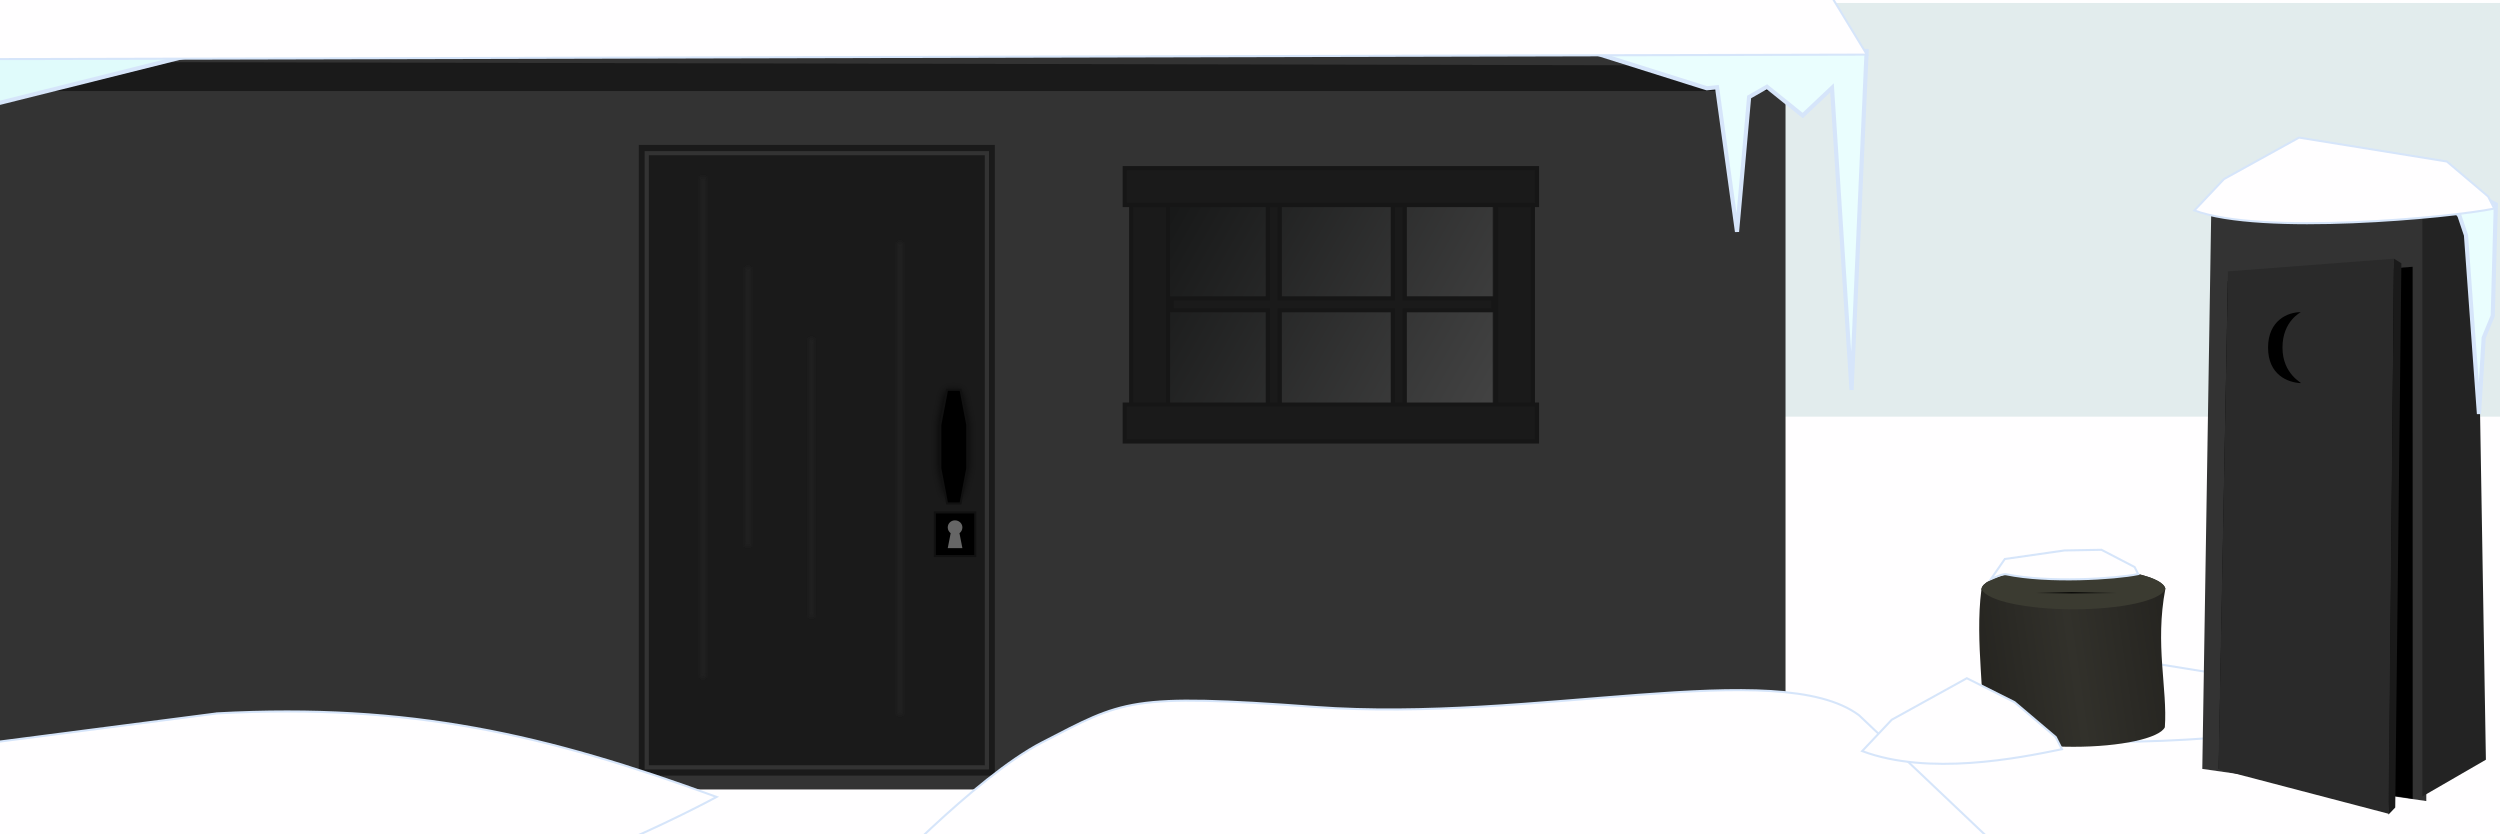
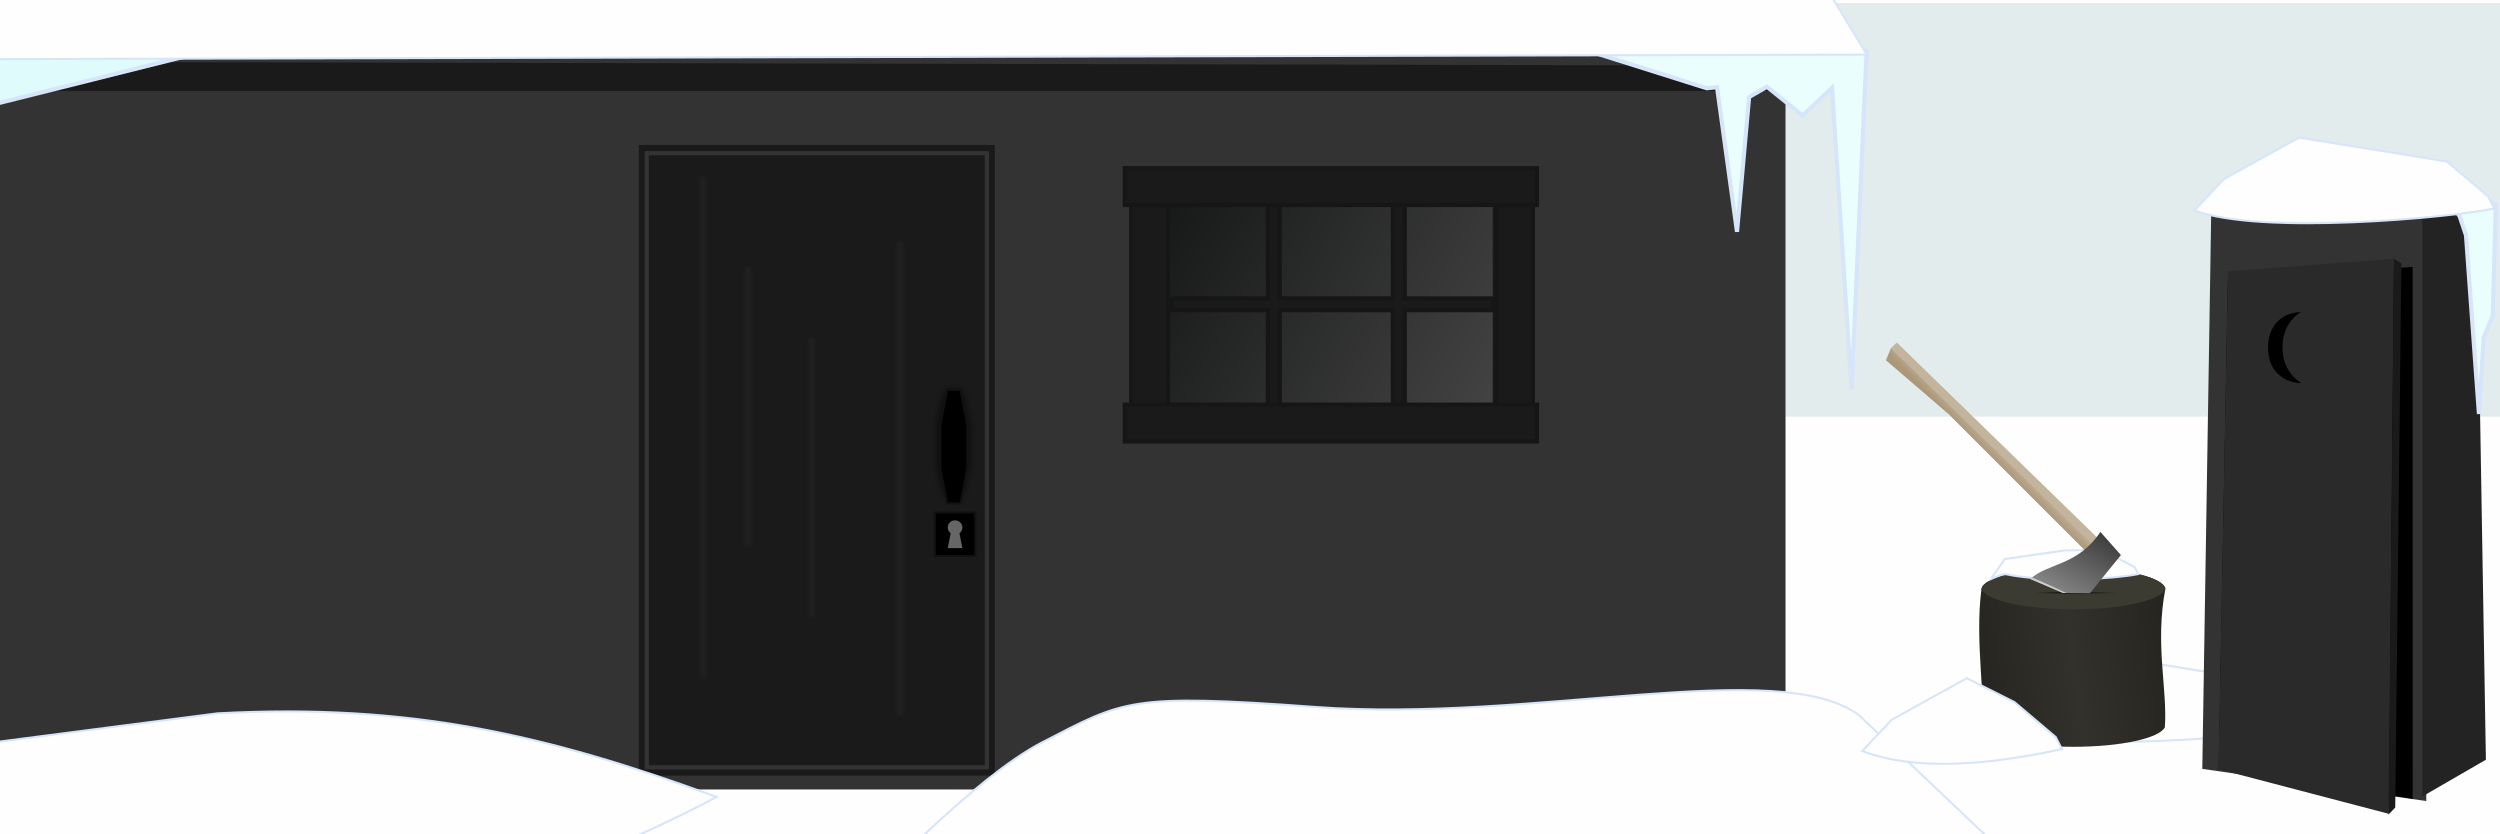
<svg xmlns="http://www.w3.org/2000/svg" xmlns:xlink="http://www.w3.org/1999/xlink" width="1200" height="400" id="svg2" version="1.1">
  <defs id="defs4">
    <linearGradient id="linearGradient6869">
      <stop style="stop-color:#ac9777;stop-opacity:1;" offset="0" id="stop6871" />
      <stop style="stop-color:#ac9777;stop-opacity:0.274" offset="1" id="stop6873" />
    </linearGradient>
    <linearGradient id="linearGradient6842">
      <stop style="stop-color:#000000;stop-opacity:0" offset="0" id="stop6844" />
      <stop id="stop6850" offset="0.444" style="stop-color:#000000;stop-opacity:1" />
      <stop style="stop-color:#000000;stop-opacity:0;" offset="1" id="stop6846" />
    </linearGradient>
    <linearGradient id="linearGradient6830">
      <stop style="stop-color:#818181;stop-opacity:1;" offset="0" id="stop6832" />
      <stop style="stop-color:#333333;stop-opacity:1" offset="1" id="stop6834" />
    </linearGradient>
    <linearGradient id="linearGradient6811">
      <stop style="stop-color:#252420;stop-opacity:1;" offset="0" id="stop6813" />
      <stop id="stop6819" offset="0.502" style="stop-color:#32312b;stop-opacity:1" />
      <stop style="stop-color:#252420;stop-opacity:1" offset="1" id="stop6815" />
    </linearGradient>
    <linearGradient id="linearGradient5033">
      <stop style="stop-color:#161717;stop-opacity:1" offset="0" id="stop5035" />
      <stop style="stop-color:#454545;stop-opacity:1" offset="1" id="stop5037" />
    </linearGradient>
    <linearGradient xlink:href="#linearGradient5033" id="linearGradient5039" x1="555" y1="98.5" x2="726" y2="196" gradientUnits="userSpaceOnUse" />
    <filter id="filter5269" x="-2.545" width="6.09" y="-0.011" height="1.022">
      <feGaussianBlur stdDeviation="1.06" id="feGaussianBlur5271" />
    </filter>
    <filter id="filter5273" x="-2.545" width="6.09" y="-0.019" height="1.038">
      <feGaussianBlur stdDeviation="1.06" id="feGaussianBlur5275" />
    </filter>
    <filter id="filter5277" x="-2.545" width="6.09" y="-0.019" height="1.038">
      <feGaussianBlur stdDeviation="1.06" id="feGaussianBlur5279" />
    </filter>
    <filter id="filter5281" x="-2.545" width="6.09" y="-0.011" height="1.021">
      <feGaussianBlur stdDeviation="1.06" id="feGaussianBlur5283" />
    </filter>
    <filter id="filter5318" x="-0.438" width="1.875" y="-0.102" height="1.204">
      <feGaussianBlur stdDeviation="1.459" id="feGaussianBlur5320" />
    </filter>
    <linearGradient xlink:href="#linearGradient6811" id="linearGradient6817" x1="892.569" y1="311.765" x2="989.172" y2="297.799" gradientUnits="userSpaceOnUse" gradientTransform="translate(53.03301,656.6048)" />
    <linearGradient xlink:href="#linearGradient6830" id="linearGradient6836" x1="987.5" y1="927.487" x2="1006.737" y2="894.167" gradientUnits="userSpaceOnUse" gradientTransform="translate(0,6.496544)" />
    <linearGradient xlink:href="#linearGradient6842" id="linearGradient6860" gradientUnits="userSpaceOnUse" x1="986.091" y1="278.709" x2="1009.983" y2="278.4" gradientTransform="matrix(1.628211,0,0,0.5714297,-628.4571,777.8357)" />
    <linearGradient xlink:href="#linearGradient6869" id="linearGradient6875" x1="977.561" y1="175.109" x2="977.561" y2="170.377" gradientUnits="userSpaceOnUse" gradientTransform="matrix(0.7071068,0.7071068,-0.7071068,0.7071068,396.8072,63.80639)" />
    <linearGradient xlink:href="#linearGradient6869-7" id="linearGradient6875-3" x1="977.561" y1="175.109" x2="977.561" y2="170.377" gradientUnits="userSpaceOnUse" gradientTransform="matrix(0.7071068,0.7071068,-0.7071068,0.7071068,-1346.663,-162.2959)" />
    <linearGradient id="linearGradient6869-7">
      <stop style="stop-color:#ac9777;stop-opacity:1;" offset="0" id="stop6871-1" />
      <stop style="stop-color:#ac9777;stop-opacity:0.274" offset="1" id="stop6873-0" />
    </linearGradient>
    <linearGradient xlink:href="#linearGradient6830-3" id="linearGradient6836-7" x1="987.5" y1="927.487" x2="1006.737" y2="894.167" gradientUnits="userSpaceOnUse" gradientTransform="translate(-906.2133,-809.9429)" />
    <linearGradient id="linearGradient6830-3">
      <stop style="stop-color:#818181;stop-opacity:1;" offset="0" id="stop6832-4" />
      <stop style="stop-color:#333333;stop-opacity:1" offset="1" id="stop6834-9" />
    </linearGradient>
    <linearGradient xlink:href="#linearGradient6830-3" id="linearGradient7001" gradientUnits="userSpaceOnUse" gradientTransform="translate(-1743.47,-219.6057)" x1="987.5" y1="927.487" x2="1006.737" y2="894.167" />
+     <linearGradient xlink:href="#linearGradient6830-3-8" id="linearGradient7001-8" gradientUnits="userSpaceOnUse" gradientTransform="translate(-1.386715,6.34345)" x1="987.5" y1="927.487" x2="1006.737" y2="894.167" />
+     <linearGradient id="linearGradient6830-3-8">
+       <stop style="stop-color:#818181;stop-opacity:1;" offset="0" id="stop6832-4-5" />
+       <stop style="stop-color:#333333;stop-opacity:1" offset="1" id="stop6834-9-7" />
+     </linearGradient>
+     <linearGradient xlink:href="#linearGradient6869-7-0" id="linearGradient6875-3-7" x1="977.561" y1="175.109" x2="977.561" y2="170.377" gradientUnits="userSpaceOnUse" gradientTransform="matrix(0.7071068,0.7071068,-0.7071068,0.7071068,395.4205,63.6533)" />
+     <linearGradient id="linearGradient6869-7-0">
+       <stop style="stop-color:#ac9777;stop-opacity:1;" offset="0" id="stop6871-1-8" />
+       <stop style="stop-color:#ac9777;stop-opacity:0.274" offset="1" id="stop6873-0-9" />
+     </linearGradient>
  </defs>
  <g id="layer1" transform="translate(0,-652.3622)">
    <rect style="fill:#a8c9ca;fill-opacity:1;stroke:none;stroke-width:2;stroke-linejoin:miter;stroke-miterlimit:4;stroke-opacity:1;stroke-dasharray:none" id="rect2987" width="1201.429" height="400" x="0" y="1.429" transform="translate(0,652.3622)" />
    <rect style="opacity:0.664;fill:#fffeff;fill-opacity:1;stroke:none" id="rect3780" width="1248.571" height="330.973" x="-5.572" y="643.791" />
    <rect style="fill:#fffeff;fill-opacity:1;stroke:none" id="rect3757" width="1292.857" height="240" x="-27.088" y="852.362" />
    <path id="path6821" d="m 1103.077,995.562 -19.796,-16.772 -70.962,-11.486 -36.045,19.923 -14.193,15.056 c 32.03,11.979 122.82,3.424 143.951,-0.904 z" style="fill:#fffeff;fill-opacity:1;stroke:#d6e5fa;stroke-width:1;stroke-linejoin:miter;stroke-miterlimit:4;stroke-opacity:1;stroke-dasharray:none" />
    <path style="fill:#333333;fill-opacity:1;stroke:none" d="m -20.441,678.325 877.494,0 0,352.98 -877.494,0 z" id="rect3782" />
    <path style="fill:#333333;fill-opacity:1;stroke:none" d="m 1061.502,747.004 103.119,2.205 0,287.66 -107.521,-15.438 z" id="rect3787" />
    <path id="path3790" d="m 1188.829,755.826 -26.095,-8.822 0,287.66 30.497,-17.644 z" style="fill:#232323;fill-opacity:1;stroke:none" />
    <path id="path5027" d="m 1069.363,787.279 88.695,-6.861 0.03,255.377 -93.126,-14.363 z" style="fill:#000000;fill-opacity:1;stroke:none" />
    <path style="fill:#333333;fill-opacity:1;stroke:none" d="m 27.567,474.848 737.607,4.909 130.484,204.169 -31.017,12.147 -885.589,0 -20.526,-14.111 z" id="rect3784" />
    <text xml:space="preserve" style="font-size:8px;font-style:normal;font-variant:normal;font-weight:normal;font-stretch:normal;line-height:125%;letter-spacing:0px;word-spacing:0px;fill:#000000;fill-opacity:1;stroke:none;font-family:Andalus;-inkscape-font-specification:Andalus" x="-188.066" y="-553.957" id="text3795" transform="translate(0,652.3622)">
      <tspan id="tspan3797" x="-188.066" y="-553.957" />
    </text>
    <path id="path3796" d="m 895.658,683.925 -31.017,12.147 -885.589,0 -20.526,-14.111 z" style="fill:#1a1a1a;fill-opacity:1;stroke:none" />
    <rect style="fill:#1a1a1a;fill-opacity:1;stroke:#333333;stroke-width:2;stroke-linejoin:miter;stroke-miterlimit:4;stroke-opacity:1;stroke-dasharray:none" id="rect3798" width="172.91" height="304.732" x="305.612" y="720.921" />
    <rect y="742.12" x="554.837" height="112.619" width="168.95" id="rect4308" style="fill:#1a1a1a;fill-opacity:1;stroke:#333333;stroke-width:2;stroke-linejoin:miter;stroke-miterlimit:4;stroke-opacity:1;stroke-dasharray:none" />
    <path style="fill:#e0fbfb;fill-opacity:1;stroke:#d6e5fa;stroke-width:2;stroke-linejoin:miter;stroke-miterlimit:4;stroke-opacity:1" d="m -37.983,677.806 133.418,0 -100.192,25.07 -4.602,45.252 -12.076,-52.701 -9.308,145.111 z" id="rect4310" />
    <path style="fill:#eafefe;fill-opacity:1;stroke:#d6e5fa;stroke-width:2;stroke-linejoin:miter;stroke-miterlimit:4;stroke-opacity:1" d="m 762.572,676.844 56.71,17.888 4.896,-0.511 9.588,69.407 5.814,-64.705 8.568,-4.907 17.135,13.8 14.075,-13.288 9.384,145.049 7.242,-162.732 -133.411,0 z" id="path4313" />
    <path id="path4317" d="M 782.194,491.634 761.582,476.498 32.467,471.261 16.821,482.598 -42.25,680.831 896.121,678.584 z" style="fill:#fffeff;fill-opacity:1;stroke:#d6e5fa;stroke-width:1;stroke-linejoin:miter;stroke-miterlimit:4;stroke-opacity:1;stroke-dasharray:none" />
    <path style="fill:#fffeff;fill-opacity:1;stroke:#d6e5fa;stroke-width:1;stroke-linejoin:miter;stroke-miterlimit:4;stroke-opacity:1;stroke-dasharray:none" d="M 104.259,994.784 -26.693,1011.766 -88.516,1065.21 c 0,0 180.355,10.637 276.022,19.871 54.508,5.262 156.461,-50.186 156.461,-50.186 -81.807,-29.941 -147.026,-45.044 -239.707,-40.112 z" id="path5013" />
    <path id="path5023" d="m 1069.435,782.622 79.683,-6.086 -2.448,266.471 -81.818,-21.439 z" style="fill:#2a2a2a;fill-opacity:1;stroke:none" />
    <path style="fill:#000000;fill-opacity:1;stroke:none" d="m 1095.588,819.225 c 0,13.023 9.896,17.091 8.751,17.038 -6.25,-0.285 -15.671,-4.015 -15.671,-17.038 0,-13.023 9.417,-17.038 15.671,-17.038 0.366,0 -8.751,4.015 -8.751,17.038 z" id="path5016" />
    <path id="path5019" d="m 1161.626,730.62 18.936,25.388 3.113,9.263 6.225,85.808 2.276,-36.615 4.345,-10.54 1.472,-53.446 z" style="fill:#eafefe;fill-opacity:1;stroke:#d6e5fa;stroke-width:2;stroke-linejoin:miter;stroke-miterlimit:4;stroke-opacity:1" />
    <path style="fill:#fffeff;fill-opacity:1;stroke:#d6e5fa;stroke-width:1;stroke-linejoin:miter;stroke-miterlimit:4;stroke-opacity:1;stroke-dasharray:none" d="m 1194.294,746.66 -19.796,-16.772 -70.962,-11.486 -36.045,19.923 -14.193,15.056 c 32.03,11.979 122.82,3.424 143.951,-0.904 z" id="path5021" />
    <path style="fill:#1a1a1a;fill-opacity:1;stroke:none" d="m 1152.663,778.737 -3.546,-2.201 -2.652,266.831 3.247,-3.399 z" id="path5025" />
    <path id="path5029" d="m 631.215,991.7 c -89.574,-6.561 -91.813,-3.156 -130.952,16.983 -32.229,16.584 -82.063,69.612 -82.063,69.612 165.079,25.685 468.346,19.985 542.703,-17.557 l -68.606,-65.094 c -38.526,-28.544 -155.995,3.754 -261.082,-3.944 z" style="fill:#fffeff;fill-opacity:1;stroke:#d6e5fa;stroke-width:1;stroke-linejoin:miter;stroke-miterlimit:4;stroke-opacity:1;stroke-dasharray:none" />
    <rect style="fill:url(#linearGradient5039);fill-opacity:1;stroke:none" id="rect5031" width="155" height="99" x="561.5" y="97" transform="translate(0,652.3622)" />
    <path style="fill:#1a1a1a;fill-opacity:1;stroke:#161616;stroke-width:2;stroke-linejoin:miter;stroke-miterlimit:4;stroke-opacity:1" d="m 608.562,97.75 0,45.469 -46.188,0 0,5.688 46.188,0 0,46.094 5.719,0 0,-46.094 54.281,0 0,46.094 5.719,0 0,-46.094 42.469,0 0,-5.688 -42.469,0 0,-45.469 -5.719,0 0,45.469 -54.281,0 0,-45.469 z" transform="translate(0,652.3622)" id="rect5041" />
    <path style="fill:#1a1a1a;fill-opacity:1;stroke:#333333;stroke-width:2;stroke-linejoin:miter;stroke-miterlimit:4;stroke-opacity:1" d="m 310.431,725.888 163.274,0 0,294.798 -163.274,0 z" id="rect5050" />
    <path style="font-size:medium;font-style:normal;font-variant:normal;font-weight:normal;font-stretch:normal;text-indent:0;text-align:start;text-decoration:none;line-height:normal;letter-spacing:normal;word-spacing:normal;text-transform:none;direction:ltr;block-progression:tb;writing-mode:lr-tb;text-anchor:start;baseline-shift:baseline;opacity:0.65;color:#000000;fill:#333333;fill-opacity:1;fill-rule:nonzero;stroke:none;stroke-width:1px;marker:none;visibility:visible;display:inline;overflow:visible;enable-background:accumulate;font-family:Sans;-inkscape-font-specification:Sans;filter:url(#filter5281)" d="m 337,737.362 0,240 1,0 0,-240 -1,0 z" id="path5053" />
    <path style="font-size:medium;font-style:normal;font-variant:normal;font-weight:normal;font-stretch:normal;text-indent:0;text-align:start;text-decoration:none;line-height:normal;letter-spacing:normal;word-spacing:normal;text-transform:none;direction:ltr;block-progression:tb;writing-mode:lr-tb;text-anchor:start;baseline-shift:baseline;opacity:0.65;color:#000000;fill:#333333;fill-opacity:1;fill-rule:nonzero;stroke:none;stroke-width:1px;marker:none;visibility:visible;display:inline;overflow:visible;enable-background:accumulate;font-family:Sans;-inkscape-font-specification:Sans;filter:url(#filter5269)" d="m 431.5,768.862 0,226.5 1,0 0,-226.5 -1,0 z" id="path5055" />
    <path style="font-size:medium;font-style:normal;font-variant:normal;font-weight:normal;font-stretch:normal;text-indent:0;text-align:start;text-decoration:none;line-height:normal;letter-spacing:normal;word-spacing:normal;text-transform:none;direction:ltr;block-progression:tb;writing-mode:lr-tb;text-anchor:start;baseline-shift:baseline;opacity:0.65;color:#000000;fill:#333333;fill-opacity:1;fill-rule:nonzero;stroke:none;stroke-width:1px;marker:none;visibility:visible;display:inline;overflow:visible;enable-background:accumulate;font-family:Sans;-inkscape-font-specification:Sans;filter:url(#filter5273)" d="m 389,814.862 0,133.5 1,0 0,-133.5 -1,0 z" id="path5057" />
    <path style="font-size:medium;font-style:normal;font-variant:normal;font-weight:normal;font-stretch:normal;text-indent:0;text-align:start;text-decoration:none;line-height:normal;letter-spacing:normal;word-spacing:normal;text-transform:none;direction:ltr;block-progression:tb;writing-mode:lr-tb;text-anchor:start;baseline-shift:baseline;opacity:0.65;color:#000000;fill:#333333;fill-opacity:1;fill-rule:nonzero;stroke:none;stroke-width:1px;marker:none;visibility:visible;display:inline;overflow:visible;enable-background:accumulate;font-family:Sans;-inkscape-font-specification:Sans;filter:url(#filter5277)" d="m 358.5,780.875 0,133.5 1,0 0,-133.5 -1,0 z" id="path5059" />
    <path id="path5308" d="m 457.875,853.987 4,0 2,9.719 0,13.188 -2,8.344 -4,0 -2,-8.344 0,-13.188 z" style="fill:#000000;fill-opacity:1;stroke:none;filter:url(#filter5318)" transform="matrix(1.617548,0,0,1.587308,-286.2447,-515.2907)" />
    <path style="fill:#000000;fill-opacity:1;stroke:#111111;stroke-width:1;stroke-linejoin:miter;stroke-miterlimit:4;stroke-opacity:1" d="m 454.592,839.457 6.47,0 3.235,16.816 0,20.933 -3.235,16.816 -6.47,0 -3.235,-16.816 0,-20.933 z" id="rect5305" />
    <path id="path5324" d="m 468.139,898.336 0,20.933 -19.411,0 0,-20.933 z" style="fill:#000000;fill-opacity:1;stroke:#111111;stroke-width:1;stroke-linejoin:miter;stroke-miterlimit:4;stroke-opacity:1" />
    <path style="fill:#666666;fill-opacity:1;stroke:none" d="m 458.387,902.13 c -1.942,0 -3.47,1.499 -3.47,3.405 0,1.118 0.567,2.13 1.407,2.761 l -1.407,7.178 7.033,0 -1.407,-7.178 c 0.84,-0.631 1.407,-1.643 1.407,-2.761 0,-1.906 -1.621,-3.405 -3.563,-3.405 z" id="path5326" />
    <path style="fill:#1a1a1a;fill-opacity:1;stroke:#161616;stroke-width:2;stroke-linejoin:miter;stroke-miterlimit:4;stroke-opacity:1" d="m 560.656,746.737 -17.688,0 0,101.375 17.688,0 z" id="path5336" />
    <path id="path5338" d="m 735.781,746.737 -17.688,0 0,101.375 17.688,0 z" style="fill:#1a1a1a;fill-opacity:1;stroke:#161616;stroke-width:2;stroke-linejoin:miter;stroke-miterlimit:4;stroke-opacity:1" />
    <path id="path5332" d="m 539.875,846.581 0,17.688 197.875,0 0,-17.688 z" style="fill:#1a1a1a;fill-opacity:1;stroke:#161616;stroke-width:2;stroke-linejoin:miter;stroke-miterlimit:4;stroke-opacity:1" />
    <path style="fill:#1a1a1a;fill-opacity:1;stroke:#161616;stroke-width:2;stroke-linejoin:miter;stroke-miterlimit:4;stroke-opacity:1" d="m 539.875,733.081 0,17.688 197.875,0 0,-17.688 z" id="path5334" />
    <path style="fill:url(#linearGradient6817);fill-opacity:1;stroke:none" d="m 995.252,924.855 c -23.771,0 -43.129,4.479 -44.125,10.125 l -0.062,0 0,0.469 c -3.273,25.053 2.423,54.39 0,66 l 0.312,0 c 2.57,5.271 21.224,9.375 43.875,9.375 22.651,0 41.305,-4.104 43.875,-9.375 1.333,-18.484 -4.845,-39.612 0.25,-66.469 -0.996,-5.646 -20.354,-10.125 -44.125,-10.125 z" id="path6802" />
    <path id="path6809" d="m 995.252,924.855 c -23.771,0 -43.129,4.479 -44.125,10.125 l -0.062,0 0,0.469 0,0 0.312,0 c 2.57,5.271 21.224,9.375 43.875,9.375 22.651,0 41.305,-4.104 43.875,-9.375 l 0.25,-0.469 c -0.996,-5.646 -20.354,-10.125 -44.125,-10.125 z" style="fill:#3b3b31;fill-opacity:1;stroke:none" />
    <path style="font-size:medium;font-style:normal;font-variant:normal;font-weight:normal;font-stretch:normal;text-indent:0;text-align:start;text-decoration:none;line-height:normal;letter-spacing:normal;word-spacing:normal;text-transform:none;direction:ltr;block-progression:tb;writing-mode:lr-tb;text-anchor:start;baseline-shift:baseline;color:#000000;fill:url(#linearGradient6860);fill-opacity:1;stroke:none;stroke-width:1px;marker:none;visibility:visible;display:inline;overflow:visible;enable-background:accumulate;font-family:Sans;-inkscape-font-specification:Sans" d="m 971.871,936.622 0,0.571 48.796,0.018 0,-0.571 -48.796,-0.018 z" id="path6840" />
    <path style="fill:#fffeff;fill-opacity:1;stroke:#d6e5fa;stroke-width:1;stroke-linejoin:miter;stroke-miterlimit:4;stroke-opacity:1;stroke-dasharray:none" d="m 986.758,1006.168 -19.796,-16.772 -22.879,-11.486 -36.045,19.923 -14.193,15.056 c 32.03,11.979 74.737,3.424 95.868,-0.904 z" id="path6823" />
    <path id="path7003" d="m 1024.6,924.532 -15.889,-8.266 -17.702,0.312 -28.694,4.102 -6.661,9.621 c 0.987,-0.406 5.571,-2.647 7.277,-2.294 20.314,4.199 52.188,2.191 63.408,-0.085 z" style="fill:#fffeff;fill-opacity:1;stroke:#d6e5fa;stroke-width:1;stroke-linejoin:miter;stroke-miterlimit:4;stroke-opacity:1;stroke-dasharray:none" />
+     <path style="fill:#c3b49d;fill-opacity:1;stroke:#000000;stroke-width:1;stroke-linejoin:miter;stroke-miterlimit:4;stroke-opacity:0" d="m 910.462,816.786 97.313,94.688 -6.01,6.01 -66.375,-66.375 -30.063,-25.813 2.344,-5.841 z" id="rect6862" />
+     <path style="fill:url(#linearGradient6875-3-7);fill-opacity:1;stroke:#000000;stroke-width:1;stroke-linejoin:miter;stroke-miterlimit:4;stroke-opacity:0" d="m 907.634,819.615 97.313,94.688 -3.182,3.182 -66.36,-66.344 -30.078,-25.844 z" id="rect6866" />
+     <path style="fill:url(#linearGradient7001-8);fill-opacity:1;stroke:none" d="m 1018.048,918.794 -14.852,18.269 c 0,0 -9.725,-0.065 -12.979,-0.065 l -15.635,-6.68 c 7.854,-7.666 22.742,-6.171 33.601,-22.642 z" id="rect6825" />
+     <path id="path6838" d="m 991.816,937.001 c -0.521,0 -1.155,-0.003 -1.583,-0.003 l -15.651,-6.68 c 0.28,-0.273 0.491,-0.956 0.84,-0.8 7.892,3.541 10.94,4.84 16.379,7.483 z" style="fill:#cccccc;fill-opacity:1;stroke:none" />
  </g>
</svg>
